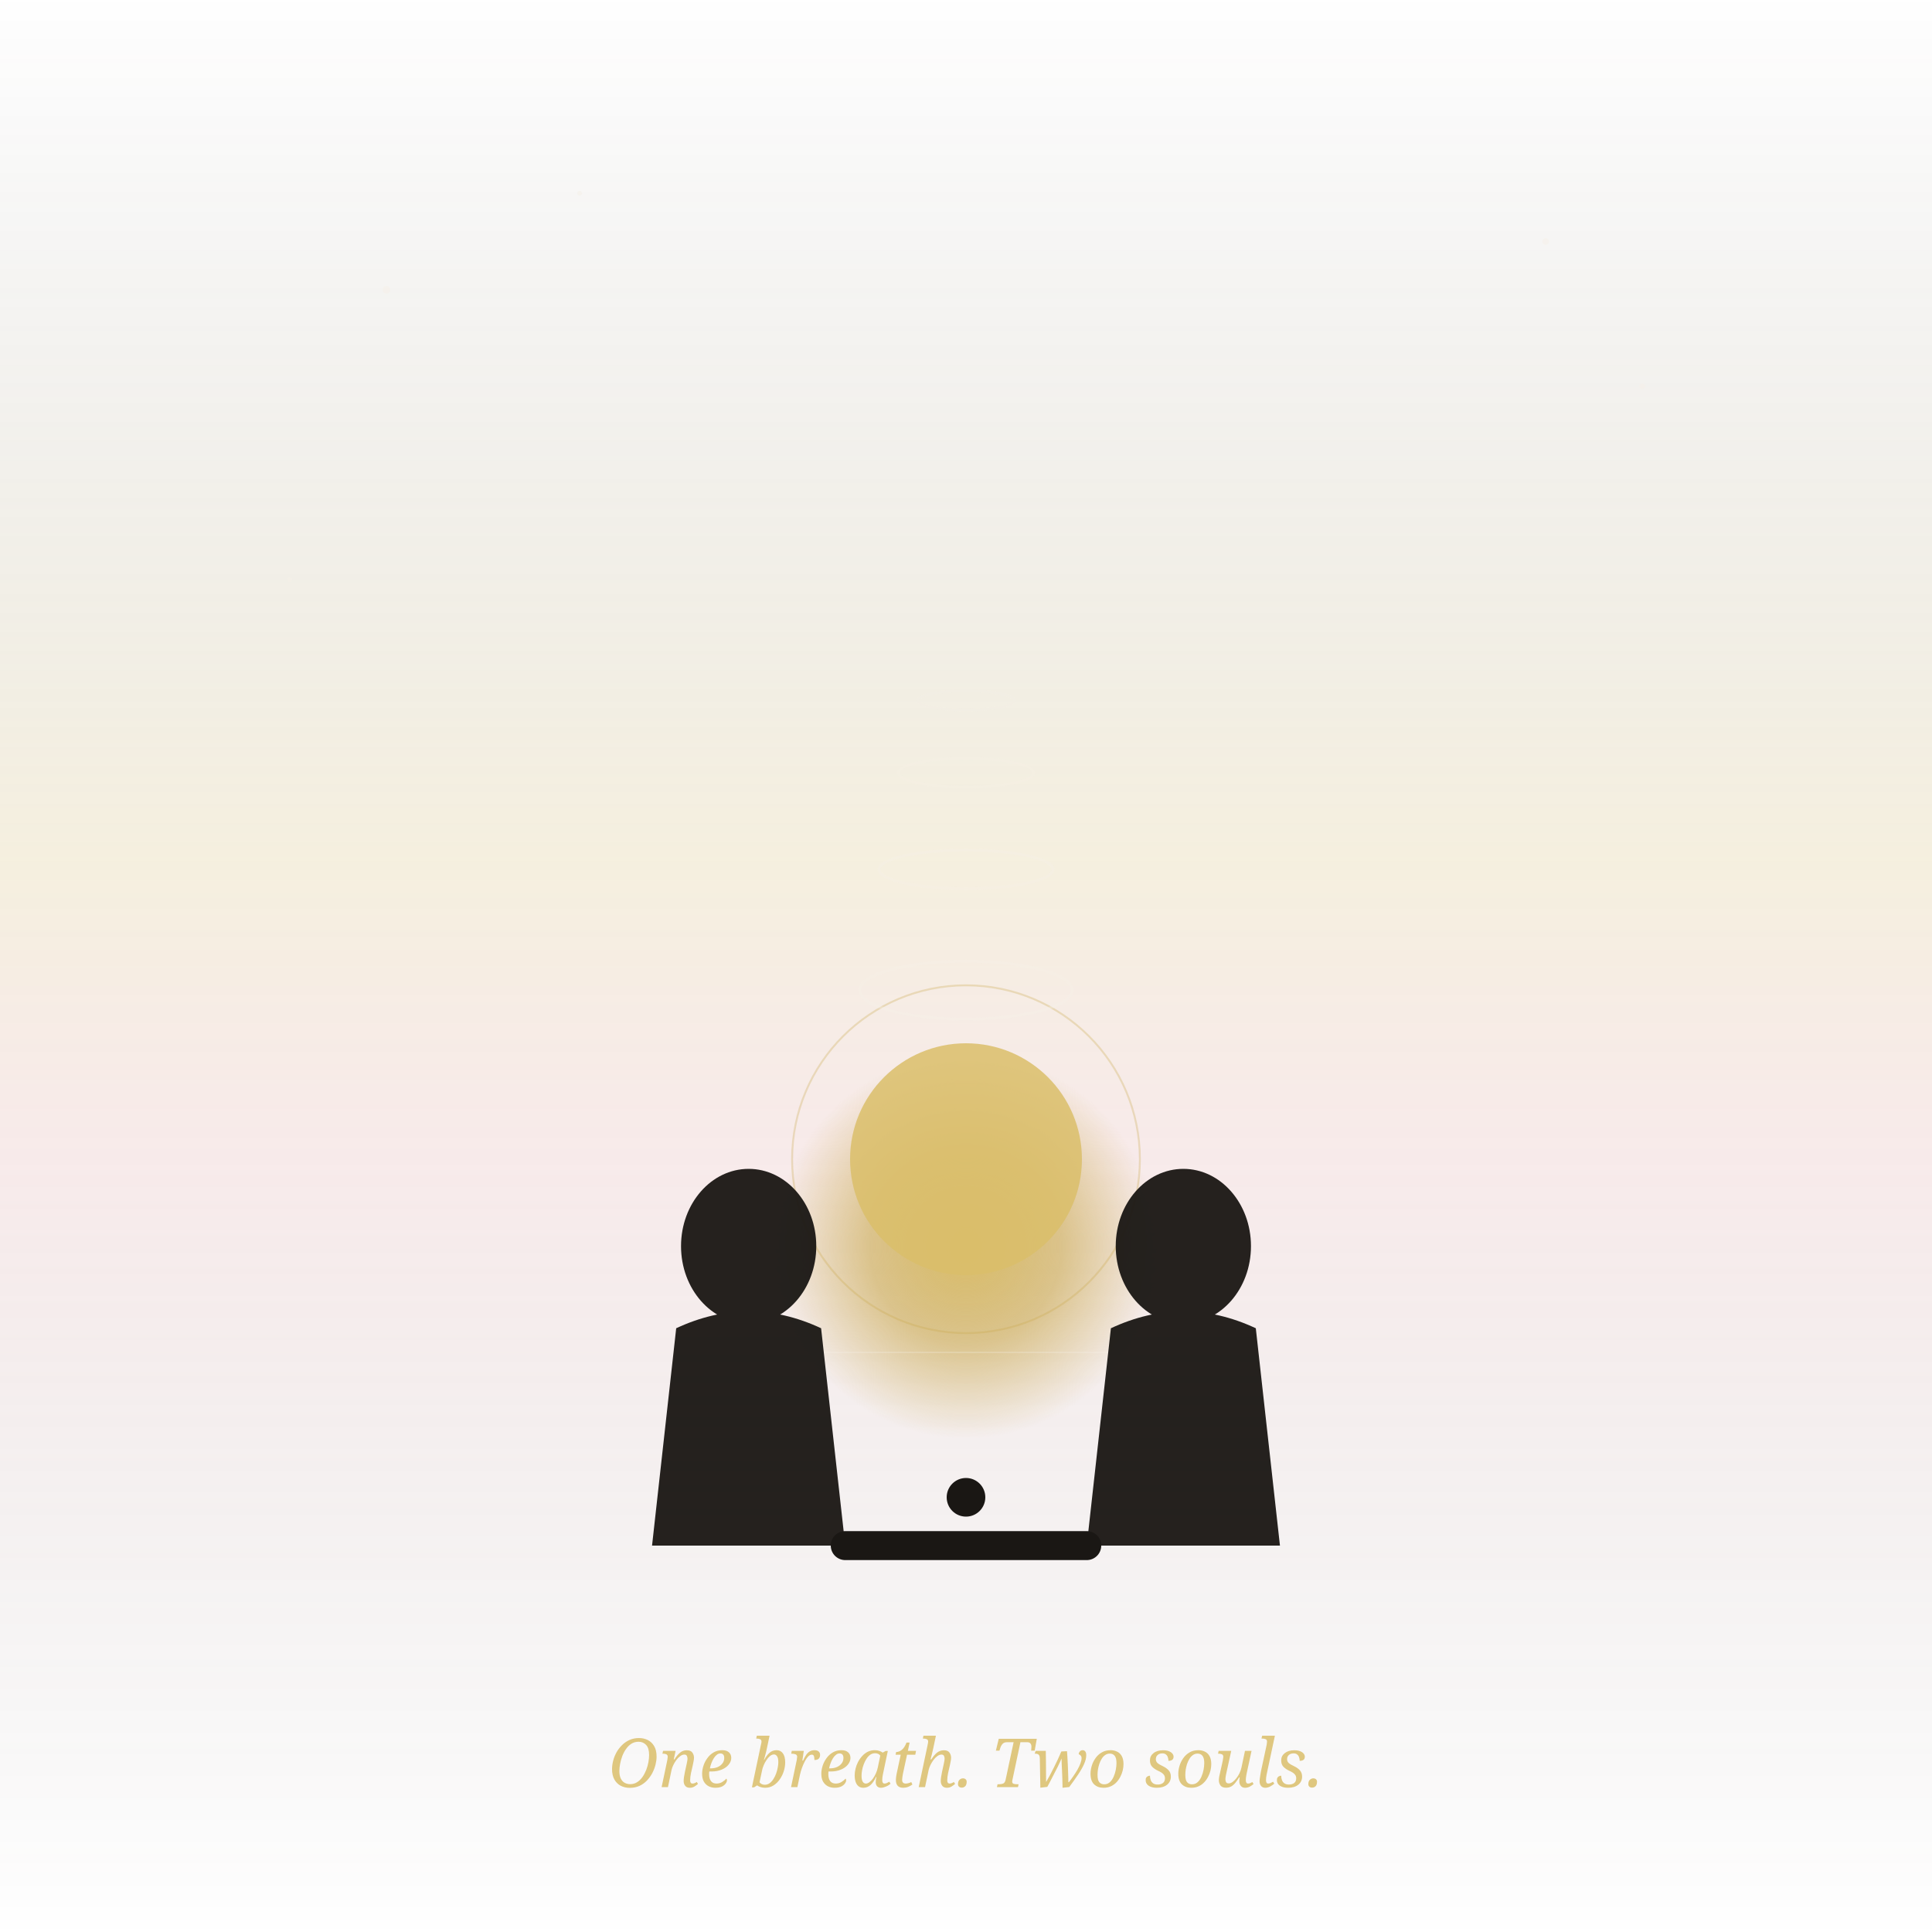
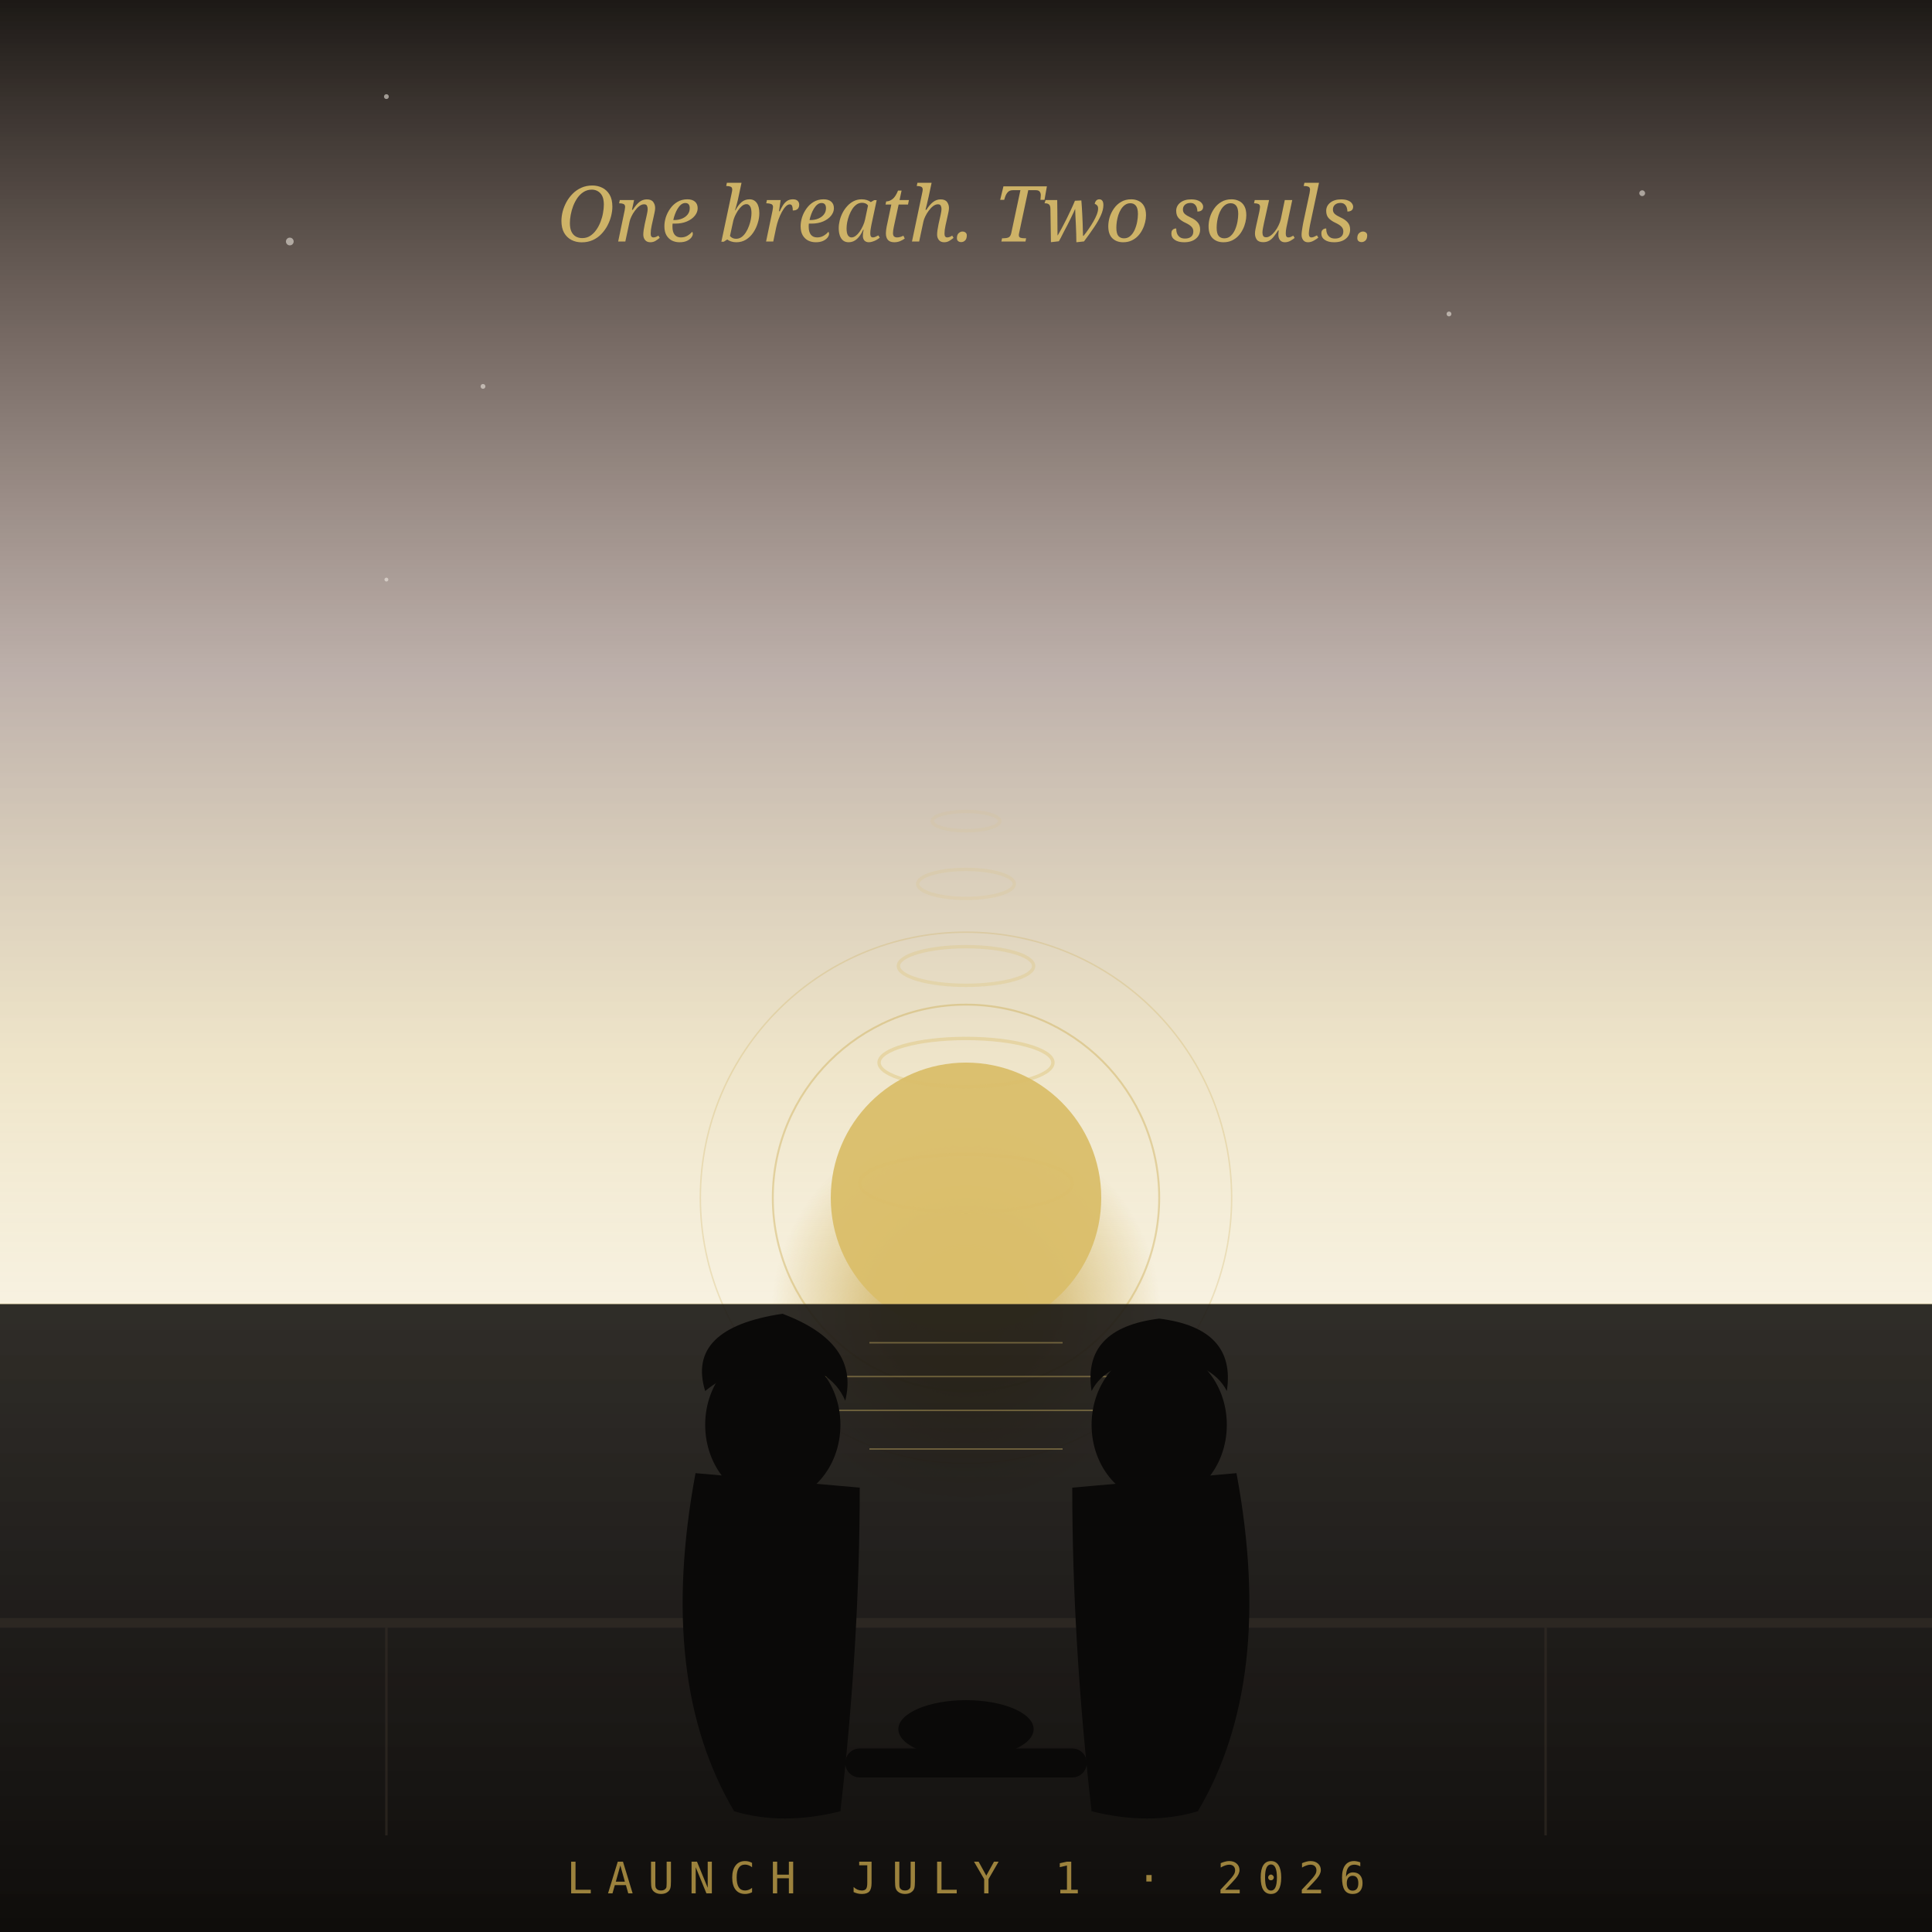
- <svg xmlns="http://www.w3.org/2000/svg" viewBox="0 0 400 400" role="img" aria-label="Sunrise over two silhouetted figures breathing together">
+ <svg xmlns="http://www.w3.org/2000/svg" viewBox="0 0 400 400" role="img" aria-label="Sunrise over a balcony — two figures sitting close, breathing, holding hands">
  <defs>
-     <linearGradient id="h6-sky" x1="0%" y1="0%" x2="0%" y2="100%">
-       <stop offset="0%" stop-color="#1a1714" stop-opacity="0" />
-       <stop offset="45%" stop-color="#c9a84c" stop-opacity="0.18" />
-       <stop offset="60%" stop-color="#c96b6b" stop-opacity="0.14" />
+     <linearGradient id="hp6-sky" x1="0%" y1="0%" x2="0%" y2="100%">
+       <stop offset="0%" stop-color="#1a1714" stop-opacity="1" />
+       <stop offset="35%" stop-color="#5a3a2c" stop-opacity="0.4" />
+       <stop offset="55%" stop-color="#c9a84c" stop-opacity="0.3" />
+       <stop offset="68%" stop-color="#dabe6a" stop-opacity="0.2" />
      <stop offset="100%" stop-color="#1a1714" stop-opacity="0" />
    </linearGradient>
-     <radialGradient id="h6-sun" cx="50%" cy="60%" r="22%">
+     <radialGradient id="hp6-sun" cx="50%" cy="62%" r="20%">
      <stop offset="0%" stop-color="#dabe6a" stop-opacity="1" />
-       <stop offset="50%" stop-color="#c9a84c" stop-opacity="0.6" />
+       <stop offset="40%" stop-color="#c9a84c" stop-opacity="0.7" />
      <stop offset="100%" stop-color="#c9a84c" stop-opacity="0" />
    </radialGradient>
+     <linearGradient id="hp6-water" x1="0%" y1="0%" x2="0%" y2="100%">
+       <stop offset="0%" stop-color="#1a1714" stop-opacity="0.9" />
+       <stop offset="100%" stop-color="#0f0d0b" stop-opacity="1" />
+     </linearGradient>
  </defs>
-   <rect width="400" height="400" fill="url(#h6-sky)" />
-   <circle cx="200" cy="240" r="90" fill="url(#h6-sun)" />
-   <circle cx="200" cy="240" r="24" fill="#dabe6a" opacity="0.85" />
-   <circle cx="200" cy="240" r="36" fill="none" stroke="#c9a84c" stroke-width="0.4" opacity="0.3" />
-   <line x1="0" y1="280" x2="400" y2="280" stroke="#f5f0e8" stroke-width="0.3" opacity="0.25" />
-   <g fill="#1a1714" opacity="0.95">
-     <ellipse cx="155" cy="258" rx="14" ry="16" />
-     <path d="M 140,275 Q 155,268 170,275 L 175,320 L 135,320 Z" />
+   <rect width="400" height="400" fill="url(#hp6-sky)" />
+   <circle cx="200" cy="248" r="100" fill="url(#hp6-sun)" />
+   <circle cx="200" cy="248" r="28" fill="#dabe6a" opacity="0.95" />
+   <circle cx="200" cy="248" r="40" fill="none" stroke="#c9a84c" stroke-width="0.4" opacity="0.4" />
+   <circle cx="200" cy="248" r="55" fill="none" stroke="#c9a84c" stroke-width="0.3" opacity="0.25" />
+   <line x1="0" y1="270" x2="400" y2="270" stroke="#dabe6a" stroke-width="0.3" opacity="0.3" />
+   <rect y="270" width="400" height="130" fill="url(#hp6-water)" />
+   <g stroke="#dabe6a" stroke-width="0.3" opacity="0.4">
+     <line x1="180" y1="278" x2="220" y2="278" />
+     <line x1="160" y1="285" x2="240" y2="285" />
+     <line x1="170" y1="292" x2="230" y2="292" />
+     <line x1="180" y1="300" x2="220" y2="300" />
  </g>
-   <g fill="#1a1714" opacity="0.95">
-     <ellipse cx="245" cy="258" rx="14" ry="16" />
-     <path d="M 230,275 Q 245,268 260,275 L 265,320 L 225,320 Z" />
+   <g fill="#f5f0e8" opacity="0.55">
+     <circle cx="60" cy="50" r="0.8" />
+     <circle cx="340" cy="40" r="0.6" />
+     <circle cx="100" cy="80" r="0.5" />
+     <circle cx="300" cy="65" r="0.5" />
+     <circle cx="80" cy="120" r="0.4" />
+     <circle cx="80" cy="20" r="0.5" />
  </g>
-   <circle cx="200" cy="310" r="4" fill="#1a1714" />
-   <line x1="175" y1="320" x2="225" y2="320" stroke="#1a1714" stroke-width="6" stroke-linecap="round" />
-   <g fill="none" stroke="#f5f0e8" stroke-width="0.6" opacity="0.3">
-     <ellipse cx="200" cy="205" rx="22" ry="6" />
-     <ellipse cx="200" cy="180" rx="18" ry="4" opacity="0.7" />
-     <ellipse cx="200" cy="160" rx="14" ry="3" opacity="0.5" />
-     <ellipse cx="200" cy="145" rx="10" ry="2" opacity="0.3" />
+   <rect x="0" y="335" width="400" height="2" fill="#3a322a" opacity="0.5" />
+   <line x1="80" y1="337" x2="80" y2="380" stroke="#3a322a" stroke-width="0.5" opacity="0.5" />
+   <line x1="320" y1="337" x2="320" y2="380" stroke="#3a322a" stroke-width="0.5" opacity="0.5" />
+   <g fill="#0a0908">
+     <ellipse cx="160" cy="295" rx="14" ry="16" />
+     <path d="M 144,305 Q 136,348 152,375 Q 162,378 174,375 Q 178,340 178,308 Z" />
+     <path d="M 146,288 Q 142,275 162,272 Q 178,278 175,290 Q 172,283 162,282 Q 152,283 146,288 Z" />
  </g>
-   <g fill="#f5f0e8" opacity="0.5">
-     <circle cx="80" cy="60" r="0.8" />
-     <circle cx="340" cy="80" r="0.6" />
-     <circle cx="60" cy="120" r="0.5" />
-     <circle cx="120" cy="40" r="0.5" />
-     <circle cx="320" cy="50" r="0.7" />
+   <g fill="#0a0908">
+     <ellipse cx="240" cy="295" rx="14" ry="16" />
+     <path d="M 256,305 Q 264,348 248,375 Q 238,378 226,375 Q 222,340 222,308 Z" />
+     <path d="M 226,288 Q 224,275 240,273 Q 256,275 254,288 Q 251,282 240,281 Q 229,282 226,288 Z" />
  </g>
-   <text x="200" y="370" font-family="'Playfair Display',serif" font-style="italic" font-size="14" fill="#dabe6a" text-anchor="middle" opacity="0.85">
+   <ellipse cx="200" cy="358" rx="14" ry="6" fill="#0a0908" />
+   <line x1="178" y1="365" x2="222" y2="365" stroke="#0a0908" stroke-width="6" stroke-linecap="round" />
+   <g fill="none" stroke="#dabe6a" stroke-width="0.7" opacity="0.55">
+     <ellipse cx="200" cy="245" rx="22" ry="6" />
+     <ellipse cx="200" cy="220" rx="18" ry="5" opacity="0.7" />
+     <ellipse cx="200" cy="200" rx="14" ry="4" opacity="0.5" />
+     <ellipse cx="200" cy="183" rx="10" ry="3" opacity="0.3" />
+     <ellipse cx="200" cy="170" rx="7" ry="2" opacity="0.2" />
+   </g>
+   <text x="200" y="50" font-family="'Playfair Display',serif" font-style="italic" font-size="16" fill="#dabe6a" text-anchor="middle" opacity="0.9">
    One breath. Two souls.
  </text>
+   <text x="200" y="392" font-family="'JetBrains Mono',monospace" font-size="9" fill="#c9a84c" text-anchor="middle" letter-spacing="3" opacity="0.75">LAUNCH JULY 1 · 2026</text>
</svg>
